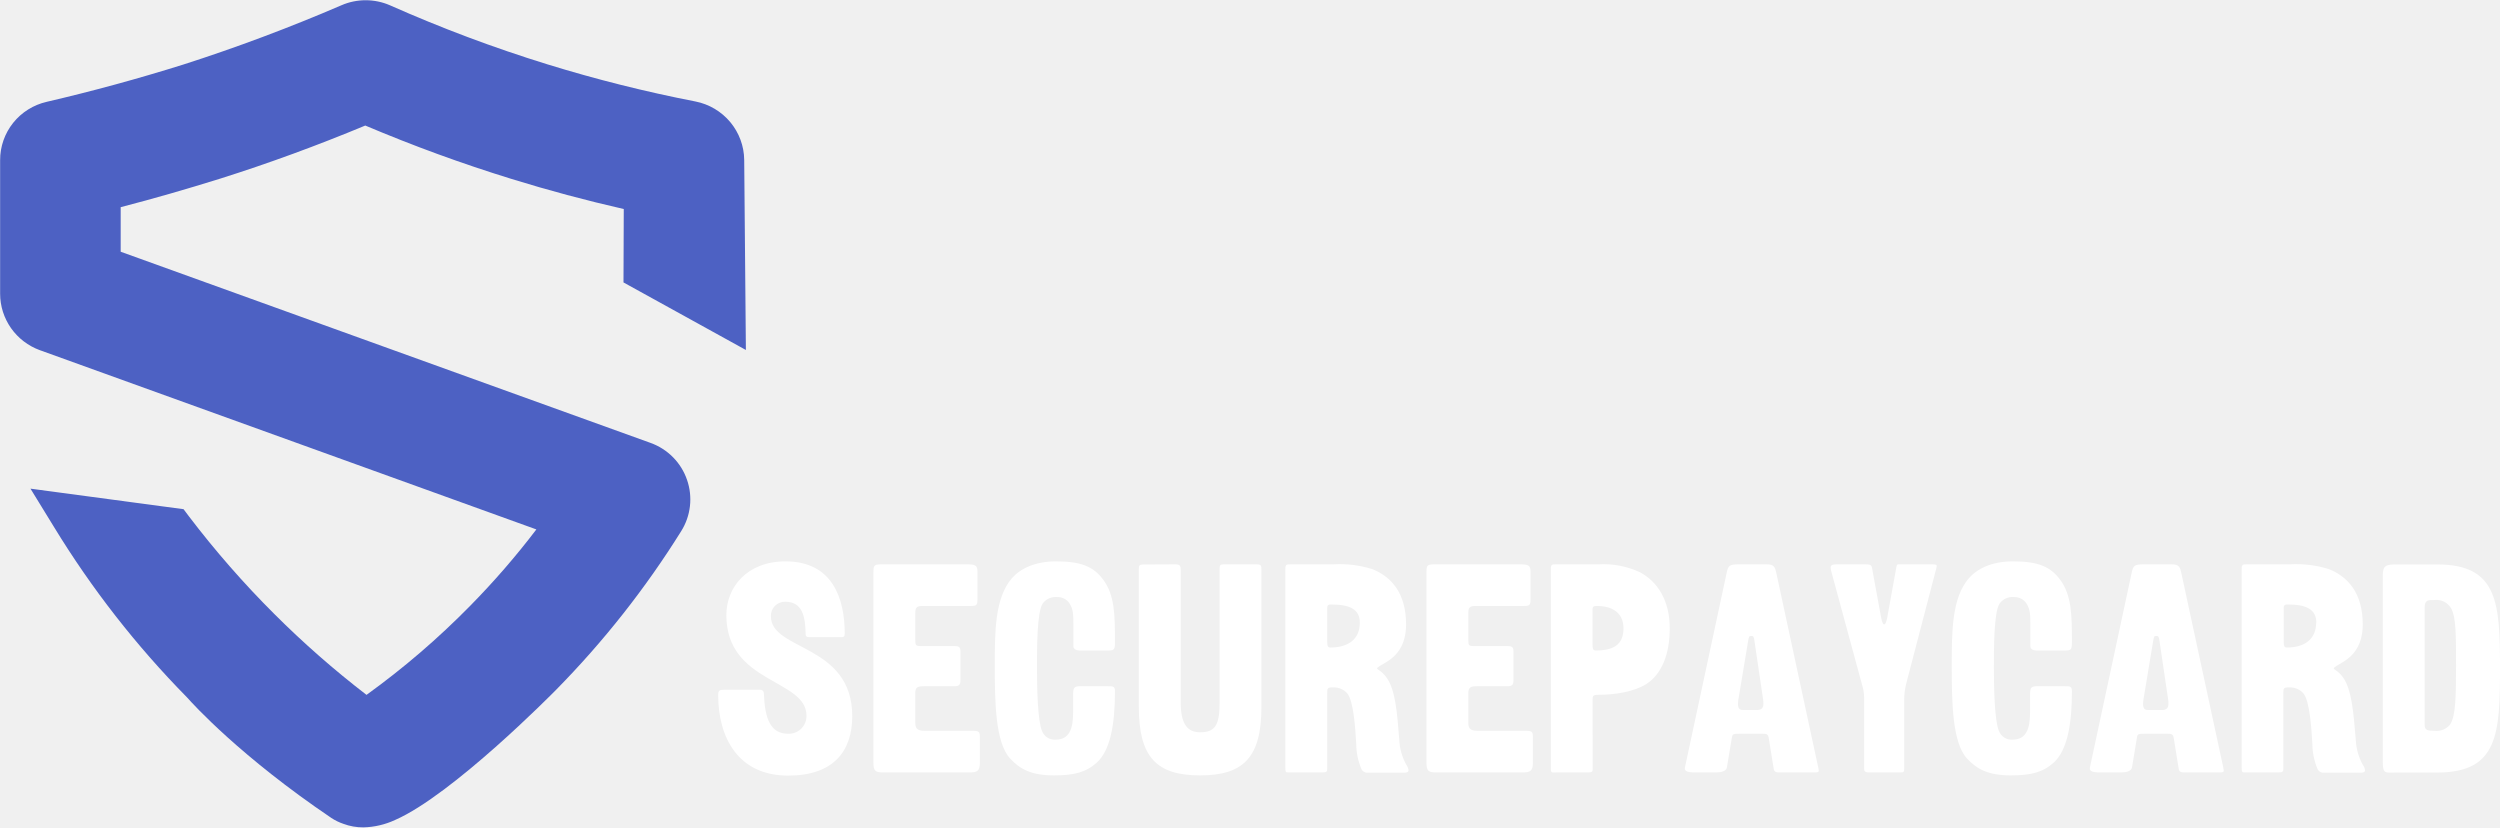
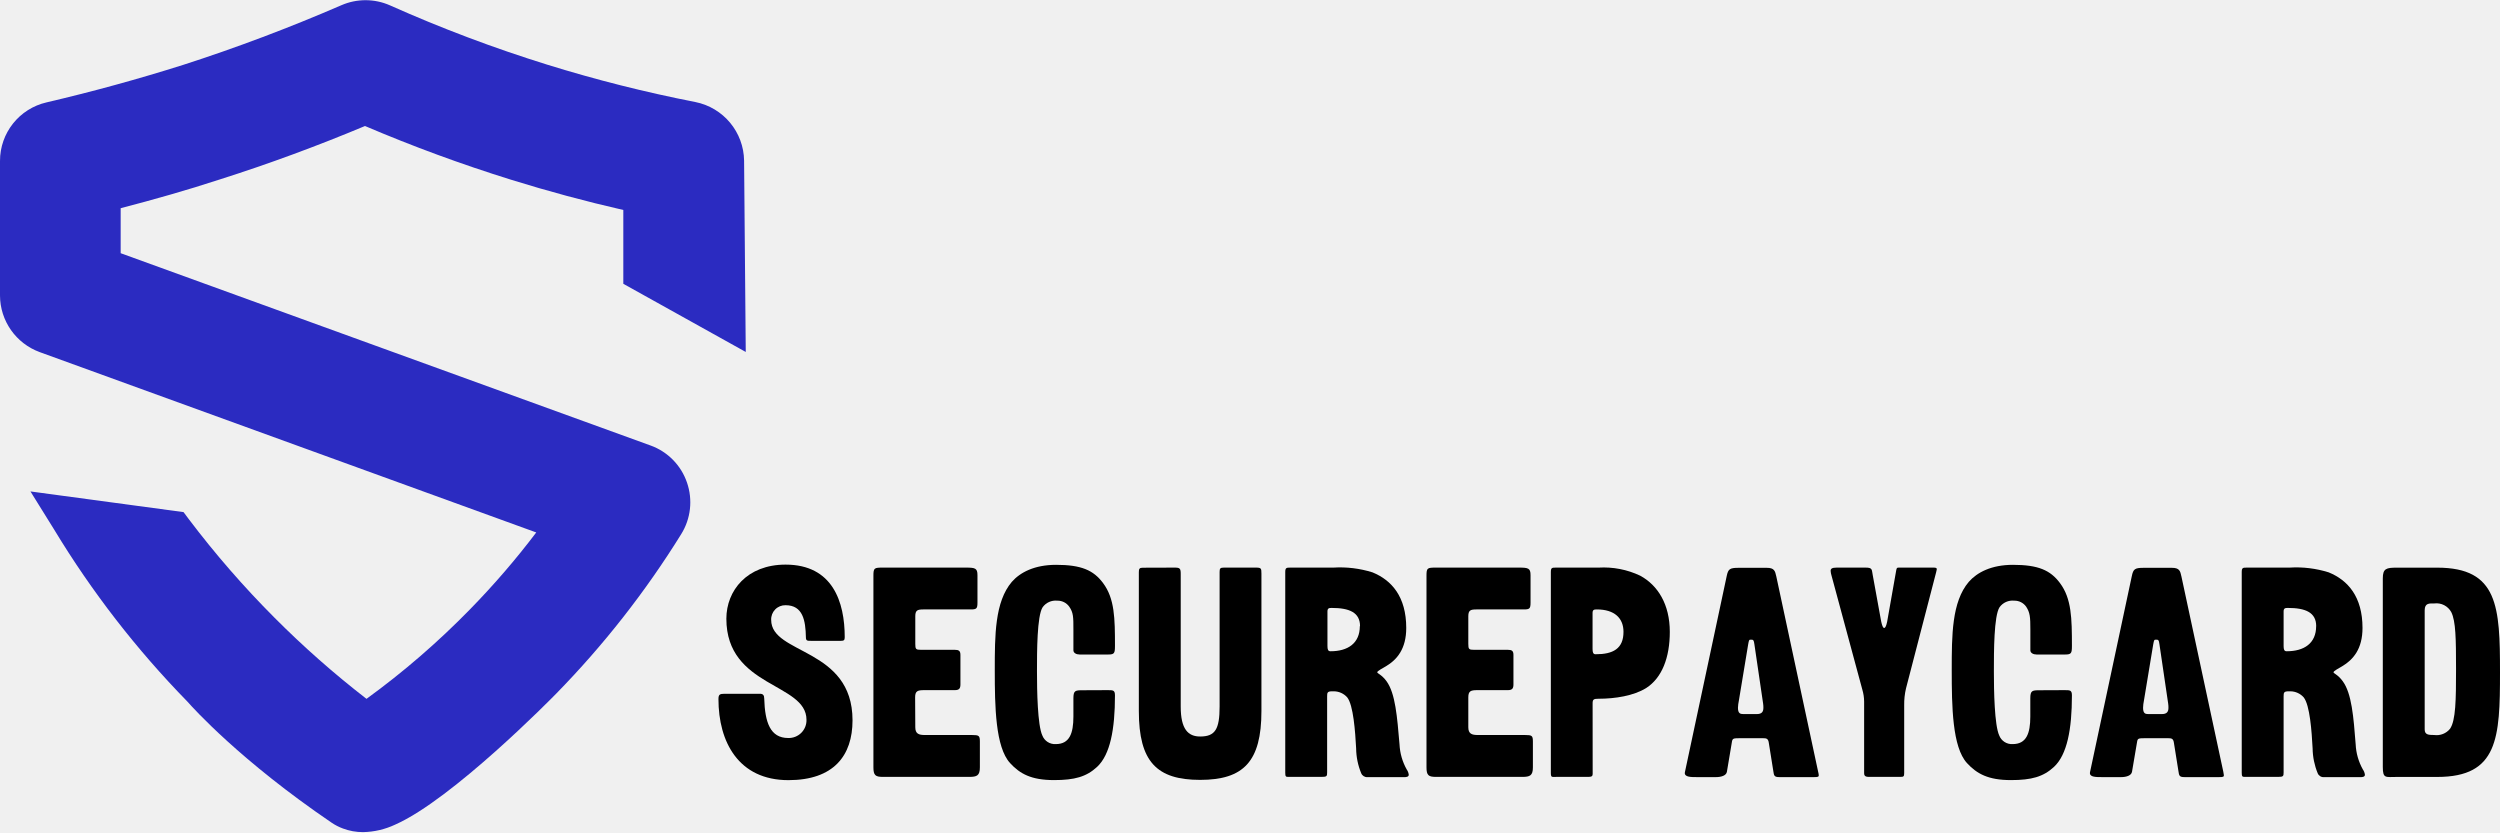
- <svg xmlns="http://www.w3.org/2000/svg" width="139" height="46" viewBox="0 0 139 46" fill="none">
-   <g clip-path="url(#clip0)">
-     <path d="M43.824 40.797C43.959 40.801 44.092 40.778 44.217 40.729C44.342 40.68 44.456 40.606 44.551 40.511C44.646 40.417 44.72 40.304 44.77 40.18C44.82 40.056 44.844 39.924 44.84 39.79C44.84 37.741 40.385 38.018 40.385 34.203C40.385 32.65 41.532 31.212 43.676 31.212C46.301 31.212 46.967 33.294 46.967 35.228C46.967 35.393 46.916 35.426 46.75 35.426H45.09C44.888 35.426 44.792 35.426 44.792 35.228C44.775 34.304 44.626 33.456 43.661 33.456C43.554 33.454 43.448 33.473 43.349 33.513C43.25 33.553 43.16 33.613 43.085 33.688C43.01 33.764 42.952 33.855 42.913 33.954C42.875 34.053 42.858 34.159 42.862 34.265C42.862 36.199 47.385 35.786 47.385 39.82C47.385 41.769 46.337 43.124 43.821 43.124C41.044 43.124 39.931 41.01 39.931 38.644C39.931 38.396 39.999 38.349 40.263 38.349H42.241C42.408 38.349 42.476 38.432 42.476 38.615C42.529 39.938 42.826 40.797 43.824 40.797Z" fill="white" />
-     <path d="M50.89 40.203C50.89 40.567 51.089 40.632 51.422 40.632H54.032C54.43 40.632 54.481 40.667 54.481 40.998V42.418C54.481 42.882 54.314 42.947 53.887 42.947H49.093C48.677 42.947 48.562 42.864 48.562 42.418V31.823C48.562 31.395 48.612 31.377 49.093 31.377H53.714C54.213 31.377 54.347 31.41 54.347 31.791V33.312C54.347 33.642 54.297 33.692 53.982 33.692H51.338C51.006 33.692 50.89 33.74 50.89 34.07V35.591C50.89 35.886 50.923 35.922 51.205 35.922H53.085C53.299 35.922 53.4 35.972 53.4 36.202V37.838C53.4 38.072 53.316 38.154 53.085 38.154H51.386C51.021 38.154 50.887 38.204 50.887 38.55L50.89 40.203Z" fill="white" />
-     <path d="M61.594 38.154C61.891 38.154 61.992 38.154 61.992 38.435C61.992 40.301 61.728 41.706 60.997 42.386C60.403 42.929 59.75 43.112 58.603 43.112C57.338 43.112 56.706 42.764 56.159 42.17C55.345 41.284 55.31 39.046 55.31 37.047C55.31 35.113 55.31 33.261 56.257 32.154C56.723 31.625 57.522 31.212 58.719 31.212C60.115 31.212 60.798 31.507 61.33 32.219C61.977 33.081 61.992 34.171 61.992 35.691C61.992 36.105 61.959 36.17 61.612 36.17H60.032C59.848 36.17 59.681 36.087 59.681 35.94V34.782C59.681 34.106 59.666 33.858 59.45 33.527C59.374 33.422 59.275 33.337 59.158 33.279C59.042 33.222 58.914 33.193 58.784 33.196C58.629 33.18 58.471 33.206 58.328 33.269C58.186 33.333 58.062 33.433 57.971 33.559C57.656 34.038 57.656 36.022 57.656 37.103C57.656 38.184 57.688 40.077 57.938 40.646C57.995 40.795 58.099 40.922 58.233 41.008C58.368 41.094 58.527 41.135 58.686 41.125C59.45 41.125 59.666 40.534 59.666 39.604V38.597C59.666 38.166 59.764 38.151 60.18 38.151L61.594 38.154Z" fill="white" />
-     <path d="M65.318 31.377C65.6 31.377 65.648 31.427 65.648 31.726V39.064C65.648 40.319 66.064 40.714 66.729 40.714C67.56 40.714 67.81 40.319 67.81 39.064V31.625C67.81 31.427 67.843 31.377 68.042 31.377H69.838C70.121 31.377 70.135 31.427 70.135 31.708V39.312C70.135 42.105 69.138 43.112 66.726 43.112C64.314 43.112 63.319 42.105 63.319 39.312V31.634C63.319 31.451 63.352 31.386 63.536 31.386L65.318 31.377Z" fill="white" />
-     <path d="M77.801 41.145C77.823 41.633 77.959 42.108 78.199 42.533C78.262 42.62 78.302 42.722 78.315 42.829C78.315 42.944 78.181 42.962 78.065 42.962H76.037C75.963 42.966 75.891 42.947 75.828 42.909C75.766 42.87 75.717 42.813 75.689 42.746C75.508 42.311 75.412 41.846 75.407 41.376C75.356 40.449 75.255 38.978 74.908 38.55C74.816 38.447 74.703 38.364 74.576 38.307C74.45 38.25 74.313 38.22 74.174 38.219H74.076C73.809 38.219 73.794 38.284 73.794 38.514V42.699C73.794 42.914 73.776 42.947 73.477 42.947H71.632C71.499 42.947 71.466 42.929 71.466 42.716V31.625C71.466 31.377 71.534 31.377 71.763 31.377H74.124C74.86 31.333 75.598 31.423 76.301 31.643C77.364 32.071 78.178 32.981 78.178 34.717C78.178 35.872 77.664 36.468 77.049 36.831C76.883 36.932 76.565 37.097 76.565 37.162C76.565 37.227 76.815 37.295 77.082 37.658C77.584 38.334 77.682 39.625 77.801 41.145ZM75.606 34.617C75.606 33.858 75.012 33.61 74.026 33.61C73.877 33.61 73.794 33.624 73.794 33.807V35.706C73.794 35.907 73.827 36.002 73.961 36.002C74.941 36.005 75.606 35.559 75.606 34.617Z" fill="white" />
-     <path d="M81.638 40.203C81.638 40.567 81.837 40.632 82.17 40.632H84.78C85.178 40.632 85.229 40.667 85.229 40.998V42.418C85.229 42.882 85.062 42.947 84.635 42.947H79.844C79.428 42.947 79.312 42.864 79.312 42.418V31.823C79.312 31.395 79.36 31.377 79.844 31.377H84.465C84.964 31.377 85.098 31.41 85.098 31.791V33.312C85.098 33.642 85.047 33.692 84.73 33.692H82.086C81.754 33.692 81.638 33.74 81.638 34.07V35.591C81.638 35.886 81.671 35.922 81.956 35.922H83.833C84.05 35.922 84.148 35.972 84.148 36.202V37.838C84.148 38.072 84.064 38.154 83.833 38.154H82.137C81.772 38.154 81.638 38.204 81.638 38.55V40.203Z" fill="white" />
-     <path d="M88.552 42.584C88.552 42.914 88.588 42.947 88.237 42.947H86.541C86.277 42.947 86.227 42.997 86.227 42.716V31.625C86.227 31.377 86.292 31.377 86.524 31.377H88.882C89.677 31.331 90.472 31.484 91.192 31.823C92.175 32.352 92.838 33.409 92.838 34.93C92.838 36.353 92.407 37.475 91.525 38.039C90.827 38.467 89.796 38.63 88.882 38.63C88.617 38.63 88.549 38.662 88.549 38.878L88.552 42.584ZM90.266 34.93C90.266 34.171 89.767 33.692 88.781 33.692C88.629 33.692 88.546 33.707 88.546 33.89V35.872C88.546 36.072 88.582 36.167 88.712 36.167C89.698 36.17 90.266 35.857 90.266 34.93Z" fill="white" />
-     <path d="M96.016 42.666C95.983 42.882 95.683 42.947 95.422 42.947H94.323C94.041 42.947 93.676 42.947 93.676 42.731C93.676 42.692 93.682 42.653 93.694 42.616L96.004 31.841C96.087 31.442 96.171 31.377 96.669 31.377H98.232C98.647 31.377 98.695 31.543 98.763 31.856L101.089 42.648C101.106 42.713 101.118 42.779 101.124 42.846C101.124 42.929 101.074 42.947 100.875 42.947H98.93C98.647 42.947 98.633 42.864 98.597 42.616L98.347 41.063C98.315 40.815 98.214 40.797 98.033 40.797H96.702C96.384 40.797 96.337 40.815 96.301 40.962L96.016 42.666ZM97.679 39.477C97.961 39.477 98.045 39.344 98.045 39.129C98.046 39.052 98.041 38.974 98.03 38.898L97.546 35.624C97.513 35.379 97.48 35.361 97.365 35.361C97.249 35.361 97.246 35.379 97.198 35.624L96.681 38.733C96.652 38.863 96.635 38.995 96.631 39.129C96.631 39.442 96.764 39.477 96.928 39.477H97.679Z" fill="white" />
-     <path d="M107.435 31.377C107.619 31.377 107.685 31.395 107.685 31.478C107.679 31.528 107.668 31.577 107.652 31.625L105.974 38.054C105.901 38.362 105.867 38.679 105.873 38.996V42.731C105.873 42.929 105.84 42.947 105.641 42.947H103.978C103.794 42.947 103.645 42.947 103.645 42.749V38.783C103.643 38.559 103.609 38.336 103.544 38.122L101.834 31.823C101.806 31.738 101.789 31.65 101.783 31.56C101.783 31.442 101.852 31.377 102.116 31.377H103.729C104.126 31.377 104.061 31.492 104.126 31.808L104.593 34.351C104.643 34.584 104.694 34.717 104.759 34.717C104.824 34.717 104.875 34.599 104.925 34.369L105.442 31.51C105.475 31.377 105.475 31.377 105.623 31.377H107.435Z" fill="white" />
-     <path d="M114.798 38.154C115.095 38.154 115.199 38.154 115.199 38.435C115.199 40.301 114.932 41.706 114.201 42.386C113.607 42.929 112.954 43.112 111.807 43.112C110.545 43.112 109.912 42.764 109.363 42.17C108.549 41.284 108.517 39.046 108.517 37.047C108.517 35.113 108.517 33.261 109.464 32.154C109.93 31.625 110.726 31.212 111.923 31.212C113.319 31.212 114.002 31.507 114.534 32.219C115.181 33.081 115.199 34.171 115.199 35.691C115.199 36.105 115.166 36.17 114.816 36.17H113.236C113.055 36.17 112.888 36.087 112.888 35.94V34.782C112.888 34.106 112.871 33.858 112.654 33.527C112.579 33.422 112.479 33.338 112.364 33.28C112.248 33.222 112.121 33.194 111.991 33.196C111.835 33.18 111.677 33.205 111.534 33.269C111.39 33.332 111.267 33.433 111.175 33.559C110.86 34.038 110.86 36.022 110.86 37.103C110.86 38.184 110.893 40.077 111.142 40.646C111.199 40.795 111.303 40.922 111.437 41.008C111.572 41.094 111.731 41.135 111.89 41.125C112.654 41.125 112.871 40.534 112.871 39.604V38.597C112.871 38.166 112.972 38.151 113.387 38.151L114.798 38.154Z" fill="white" />
-     <path d="M118.54 42.666C118.504 42.882 118.207 42.947 117.946 42.947H116.844C116.547 42.947 116.193 42.947 116.193 42.731C116.194 42.692 116.2 42.653 116.211 42.616L118.522 31.841C118.605 31.442 118.688 31.377 119.187 31.377H120.749C121.165 31.377 121.216 31.543 121.281 31.856L123.609 42.648C123.625 42.714 123.636 42.78 123.642 42.846C123.642 42.929 123.592 42.947 123.393 42.947H121.447C121.165 42.947 121.15 42.864 121.115 42.616L120.865 41.063C120.832 40.815 120.731 40.797 120.55 40.797H119.22C118.905 40.797 118.854 40.815 118.822 40.962L118.54 42.666ZM120.2 39.477C120.482 39.477 120.565 39.344 120.565 39.129C120.567 39.052 120.562 38.974 120.55 38.898L120.066 35.624C120.034 35.379 120.001 35.361 119.885 35.361C119.769 35.361 119.769 35.379 119.719 35.624L119.202 38.733C119.174 38.863 119.158 38.996 119.154 39.129C119.154 39.442 119.285 39.477 119.437 39.477H120.2Z" fill="white" />
-     <path d="M130.982 41.145C131.004 41.633 131.14 42.108 131.379 42.533C131.443 42.62 131.483 42.722 131.495 42.829C131.495 42.944 131.365 42.962 131.246 42.962H129.2C129.126 42.967 129.052 42.948 128.989 42.91C128.927 42.871 128.877 42.814 128.849 42.746C128.669 42.311 128.573 41.846 128.567 41.376C128.516 40.449 128.418 38.978 128.068 38.55C127.976 38.447 127.864 38.364 127.738 38.307C127.612 38.251 127.476 38.22 127.337 38.219H127.236C126.972 38.219 126.954 38.284 126.954 38.514V42.699C126.954 42.914 126.936 42.947 126.639 42.947H124.804C124.673 42.947 124.638 42.929 124.638 42.716V31.625C124.638 31.377 124.706 31.377 124.935 31.377H127.311C128.047 31.333 128.784 31.423 129.488 31.643C130.551 32.071 131.368 32.981 131.368 34.717C131.368 35.872 130.851 36.468 130.236 36.831C130.07 36.932 129.755 37.097 129.755 37.162C129.755 37.227 130.004 37.295 130.269 37.658C130.756 38.334 130.857 39.625 130.982 41.145ZM128.787 34.617C128.787 33.858 128.193 33.61 127.207 33.61C127.058 33.61 126.975 33.624 126.975 33.807V35.706C126.975 35.907 127.008 36.002 127.141 36.002C128.113 36.005 128.778 35.559 128.778 34.617H128.787Z" fill="white" />
-     <path d="M132.484 42.4V31.974C132.484 31.427 132.683 31.383 133.265 31.383H135.511C138.899 31.383 139 33.548 139 37.168C139 40.788 138.899 42.953 135.511 42.953H133.265C132.651 42.947 132.484 43.062 132.484 42.4ZM136.224 40.286C136.541 39.823 136.556 38.683 136.556 36.997C136.556 35.311 136.556 34.339 136.292 33.84C136.201 33.675 136.062 33.541 135.893 33.455C135.723 33.37 135.532 33.337 135.344 33.362C135.077 33.362 134.813 33.326 134.813 33.74V40.319C134.813 40.614 135.012 40.632 135.344 40.632C135.508 40.654 135.676 40.634 135.83 40.574C135.984 40.513 136.119 40.414 136.224 40.286Z" fill="white" />
-     <path d="M38.198 26.678C38.361 27.147 38.417 27.646 38.361 28.139C38.306 28.632 38.14 29.107 37.877 29.528C35.891 32.712 33.559 35.67 30.924 38.348C30.692 38.584 25.154 44.192 21.97 45.589C21.416 45.847 20.814 45.988 20.203 46.002C19.822 46.004 19.445 45.937 19.089 45.804C18.853 45.724 18.628 45.614 18.421 45.477C13.372 42.063 10.734 39.154 10.402 38.779C7.578 35.911 5.095 32.729 3.001 29.298L1.694 27.169L10.206 28.311L10.503 28.707C11.961 30.623 13.548 32.439 15.255 34.141C16.863 35.747 18.574 37.248 20.378 38.635C22.437 37.15 24.366 35.493 26.142 33.683C27.458 32.346 28.687 30.928 29.822 29.436L2.211 19.468C1.565 19.232 1.008 18.805 0.614 18.245C0.22 17.685 0.008 17.018 0.007 16.335V8.908C0.004 8.154 0.26 7.421 0.731 6.831C1.203 6.241 1.863 5.828 2.603 5.66C5.145 5.069 7.696 4.372 10.179 3.593C13.149 2.642 16.119 1.526 18.979 0.295C19.406 0.108 19.867 0.013 20.334 0.013C20.8 0.014 21.261 0.11 21.688 0.297C24.534 1.56 27.452 2.655 30.428 3.575C33.135 4.411 35.885 5.101 38.667 5.642C39.425 5.792 40.108 6.197 40.602 6.788C41.095 7.38 41.37 8.122 41.378 8.89L41.471 19.459L34.666 15.703L34.681 11.622C32.578 11.143 30.485 10.582 28.444 9.95C25.684 9.098 22.969 8.106 20.309 6.98C17.669 8.078 14.964 9.073 12.24 9.933C10.402 10.506 8.563 11.04 6.71 11.518V13.996L36.172 24.626C36.643 24.795 37.069 25.067 37.42 25.423C37.771 25.778 38.036 26.207 38.198 26.678Z" fill="#4D61C3" />
+ <svg xmlns="http://www.w3.org/2000/svg" viewBox="0 0 468.02 155.78">
+   <defs>
+     <style>.cls-1{fill:#2b2bc1;}</style>
+   </defs>
+   <g id="Слой_2" data-name="Слой 2">
+     <g id="Слой_2-2" data-name="Слой 2">
+       <path d="M147.56,138.16a3.32,3.32,0,0,0,3.42-3.41c0-6.94-15-6-15-18.92,0-5.26,3.86-10.13,11.08-10.13,8.84,0,11.08,7,11.08,13.6,0,.56-.17.67-.73.67h-5.59c-.68,0-.95,0-.95-.67-.06-3.14-.56-6-3.81-6a2.64,2.64,0,0,0-2.69,2.75c0,6.54,15.23,5.15,15.23,18.8,0,6.61-3.53,11.2-12,11.2-9.35,0-13.1-7.17-13.1-15.17,0-.84.23-1,1.12-1h6.66c.56,0,.79.28.79.9C143.2,135.25,144.2,138.16,147.56,138.16Z" />
+       <path d="M171.35,136.15c0,1.23.67,1.45,1.79,1.45h8.79c1.34,0,1.51.11,1.51,1.23v4.82c0,1.56-.56,1.79-2,1.79H165.3c-1.4,0-1.79-.28-1.79-1.79V107.77c0-1.46.17-1.51,1.79-1.51h15.56c1.68,0,2.13.11,2.13,1.4v5.15c0,1.11-.17,1.28-1.23,1.28h-8.9c-1.12,0-1.51.17-1.51,1.29v5.15c0,1,.11,1.12,1.06,1.12h6.33c.72,0,1.06.17,1.06.95v5.54c0,.79-.28,1.06-1.06,1.06H173c-1.23,0-1.68.17-1.68,1.35Z" />
+       <path d="M207.39,129.2c1,0,1.34,0,1.34,1,0,6.32-.89,11.08-3.35,13.37-2,1.85-4.2,2.47-8.06,2.47-4.26,0-6.39-1.18-8.23-3.19-2.74-3-2.86-10.58-2.86-17.36,0-6.54,0-12.81,3.19-16.56,1.57-1.79,4.26-3.19,8.29-3.19,4.7,0,7,1,8.79,3.41,2.18,2.91,2.23,6.61,2.23,11.75,0,1.4-.11,1.63-1.28,1.63h-5.32c-.62,0-1.18-.28-1.18-.79v-3.91c0-2.3,0-3.14-.78-4.26a2.67,2.67,0,0,0-2.24-1.12,3,3,0,0,0-2.74,1.23c-1.06,1.63-1.06,8.34-1.06,12s.11,10.08,1,12a2.53,2.53,0,0,0,2.52,1.62c2.57,0,3.3-2,3.3-5.15v-3.41c0-1.46.33-1.52,1.73-1.52Z" />
+       <path d="M219.93,106.26c.95,0,1.11.16,1.11,1.17v24.85c0,4.26,1.4,5.6,3.64,5.6,2.8,0,3.64-1.34,3.64-5.6V107.1c0-.68.11-.84.78-.84h6.05c.95,0,1,.16,1,1.12v25.74c0,9.46-3.36,12.88-11.48,12.88s-11.47-3.42-11.47-12.88v-26c0-.62.11-.84.73-.84Z" />
+       <path d="M262,139.34a10.66,10.66,0,0,0,1.34,4.7,2.13,2.13,0,0,1,.39,1c0,.39-.45.45-.84.45H256a1.19,1.19,0,0,1-1.17-.73,12.49,12.49,0,0,1-.95-4.65c-.17-3.13-.51-8.11-1.68-9.57a3.37,3.37,0,0,0-2.47-1.12h-.33c-.9,0-.95.23-.95.95V144.6c0,.72-.06.84-1.07.84h-6.21c-.45,0-.56-.06-.56-.79V107.1c0-.84.23-.84,1-.84h8a20.32,20.32,0,0,1,7.33.89c3.58,1.46,6.32,4.54,6.32,10.41,0,3.92-1.73,5.94-3.8,7.17-.56.33-1.63.89-1.63,1.12s.84.44,1.74,1.68C261.23,129.82,261.56,134.19,262,139.34Zm-7.39-22.11c0-2.58-2-3.42-5.32-3.42-.5,0-.78.06-.78.67v6.44c0,.67.11,1,.56,1C252.33,121.93,254.57,120.42,254.57,117.23Z" />
+       <path d="M274.88,136.15c0,1.23.67,1.45,1.79,1.45h8.79c1.34,0,1.51.11,1.51,1.23v4.82c0,1.56-.56,1.79-2,1.79H268.84c-1.4,0-1.79-.28-1.79-1.79V107.77c0-1.46.16-1.51,1.79-1.51H284.4c1.68,0,2.13.11,2.13,1.4v5.15c0,1.11-.17,1.28-1.24,1.28h-8.9c-1.12,0-1.51.17-1.51,1.29v5.15c0,1,.11,1.12,1.07,1.12h6.32c.73,0,1.06.17,1.06.95v5.54c0,.79-.28,1.06-1.06,1.06h-5.71c-1.23,0-1.68.17-1.68,1.35Z" />
+       <path d="M298.16,144.21c0,1.11.12,1.23-1.06,1.23h-5.71c-.89,0-1.06.16-1.06-.79V107.1c0-.84.22-.84,1-.84h7.94a16,16,0,0,1,7.78,1.51c3.31,1.79,5.55,5.37,5.55,10.52,0,4.81-1.46,8.62-4.43,10.52-2.35,1.46-5.82,2-8.9,2-.89,0-1.12.11-1.12.84Zm5.77-25.92c0-2.57-1.68-4.2-5-4.2-.51,0-.79.06-.79.67v6.72c0,.67.12,1,.56,1C302,122.49,303.93,121.42,303.93,118.29Z" />
+       <path d="M323.29,144.48c-.11.73-1.12,1-2,1h-3.7c-.95,0-2.18,0-2.18-.73a1.34,1.34,0,0,1,.06-.39l7.78-36.5c.28-1.34.56-1.56,2.24-1.56h5.26c1.4,0,1.56.56,1.79,1.62l7.83,36.55a3.83,3.83,0,0,1,.12.67c0,.28-.17.34-.84.34h-6.55c-.95,0-1-.28-1.12-1.12l-.84-5.26c-.11-.84-.45-.9-1.06-.9h-4.48c-1.07,0-1.23.06-1.35.56Zm5.6-10.8c.95,0,1.23-.45,1.23-1.17a4.47,4.47,0,0,0-.05-.79l-1.63-11.08c-.11-.84-.22-.89-.61-.89s-.4,0-.56.89l-1.74,10.52a7.45,7.45,0,0,0-.17,1.35c0,1.06.45,1.17,1,1.17Z" />
+       <path d="M361.74,106.26c.62,0,.84,0,.84.33a2.63,2.63,0,0,1-.11.51l-5.65,21.77a12.94,12.94,0,0,0-.34,3.19v12.65c0,.67-.11.73-.78.73h-5.6c-.62,0-1.12,0-1.12-.68V131.33a8.13,8.13,0,0,0-.34-2.24l-5.76-21.32a3.51,3.51,0,0,1-.17-.9c0-.39.23-.61,1.12-.61h5.43c1.34,0,1.12.39,1.34,1.45l1.57,8.62c.17.79.34,1.23.56,1.23s.39-.39.56-1.17L355,106.7c.11-.44.11-.44.61-.44Z" />
+       <path d="M386.53,129.2c1,0,1.35,0,1.35,1,0,6.32-.9,11.08-3.36,13.37-2,1.85-4.2,2.47-8.06,2.47-4.25,0-6.38-1.18-8.23-3.19-2.74-3-2.85-10.58-2.85-17.36,0-6.54,0-12.81,3.19-16.56,1.57-1.79,4.25-3.19,8.28-3.19,4.7,0,7,1,8.79,3.41,2.18,2.91,2.24,6.61,2.24,11.75,0,1.4-.11,1.63-1.29,1.63h-5.32c-.61,0-1.17-.28-1.17-.79v-3.91c0-2.3-.06-3.14-.79-4.26a2.67,2.67,0,0,0-2.23-1.12,3,3,0,0,0-2.75,1.23c-1.06,1.63-1.06,8.34-1.06,12s.11,10.08,1,12a2.53,2.53,0,0,0,2.52,1.62c2.57,0,3.3-2,3.3-5.15v-3.41c0-1.46.34-1.52,1.74-1.52Z" />
+       <path d="M399.13,144.48c-.12.73-1.12,1-2,1h-3.69c-1,0-2.19,0-2.19-.73a1.34,1.34,0,0,1,.06-.39l7.78-36.5c.28-1.34.56-1.56,2.24-1.56h5.26c1.4,0,1.57.56,1.79,1.62l7.84,36.55a4.8,4.8,0,0,1,.11.67c0,.28-.17.34-.84.34h-6.55c-.95,0-1-.28-1.12-1.12l-.84-5.26c-.11-.84-.45-.9-1.06-.9h-4.48c-1.06,0-1.23.06-1.34.56Zm5.59-10.8c.95,0,1.23-.45,1.23-1.17a4.47,4.47,0,0,0-.05-.79l-1.63-11.08c-.11-.84-.22-.89-.61-.89s-.39,0-.56.89l-1.74,10.52a7.29,7.29,0,0,0-.16,1.35c0,1.06.44,1.17.95,1.17Z" />
+       <path d="M441,139.34a10.66,10.66,0,0,0,1.34,4.7,2.13,2.13,0,0,1,.39,1c0,.39-.44.45-.84.45h-6.82a1.19,1.19,0,0,1-1.18-.73,12.7,12.7,0,0,1-.95-4.65c-.17-3.13-.5-8.11-1.68-9.57a3.37,3.37,0,0,0-2.46-1.12h-.34c-.89,0-.95.23-.95.95V144.6c0,.72-.06.84-1.06.84h-6.22c-.44,0-.56-.06-.56-.79V107.1c0-.84.23-.84,1-.84h7.95a20.29,20.29,0,0,1,7.33.89c3.58,1.46,6.33,4.54,6.33,10.41,0,3.92-1.74,5.94-3.81,7.17-.56.33-1.62.89-1.62,1.12s.84.44,1.73,1.68C440.26,129.82,440.6,134.19,441,139.34Zm-7.39-22.11c0-2.58-2-3.42-5.32-3.42-.5,0-.78.06-.78.67v6.44c0,.67.11,1,.56,1C431.36,121.93,433.6,120.42,433.6,117.23Z" />
+       <path d="M446.08,143.59V108.27c0-1.85.67-2,2.63-2h7.56c11.41,0,11.75,7.33,11.75,19.59s-.34,19.59-11.75,19.59h-7.56C446.64,145.44,446.08,145.83,446.08,143.59Zm12.59-7.16c1.07-1.57,1.12-5.43,1.12-11.14s-.05-9-.89-10.69a3.16,3.16,0,0,0-3.19-1.63c-.9,0-1.79-.11-1.79,1.29v22.28c0,1,.67,1.06,1.79,1.06A3.24,3.24,0,0,0,458.67,136.43Z" />
+       <path class="cls-1" d="M128.61,90.34a11.28,11.28,0,0,1-1.08,9.65,173.3,173.3,0,0,1-23.41,29.87c-.78.8-19.43,19.79-30.15,24.52a14.78,14.78,0,0,1-6,1.4,10.52,10.52,0,0,1-3.75-.67A9.79,9.79,0,0,1,62.06,154c-17-11.56-25.88-21.41-27-22.68A177.7,177.7,0,0,1,10.15,99.16L5.7,92l28.66,3.87,1,1.34a179,179,0,0,0,16,18.4,178.09,178.09,0,0,0,17.25,15.22A151.06,151.06,0,0,0,88,114.06a150.38,150.38,0,0,0,12.39-14.38L7.44,65.92A11.32,11.32,0,0,1,0,55.31V30.16a11.24,11.24,0,0,1,8.74-11c8.56-2,17.15-4.36,25.51-7,10-3.22,20-7,29.63-11.17A11.33,11.33,0,0,1,73,1a266,266,0,0,0,29.43,11.1,264.84,264.84,0,0,0,27.74,7,11.35,11.35,0,0,1,9.13,11l.31,35.79L116.69,53.13l0-13.82c-7.08-1.62-14.13-3.52-21-5.66A288.08,288.08,0,0,1,68.33,23.59c-8.89,3.72-18,7.09-27.17,10-6.1,2-12.33,3.76-18.57,5.39V47.4l99.2,36A11.23,11.23,0,0,1,128.61,90.34Z" />
+     </g>
  </g>
-   <defs>
-     <clipPath id="clip0">
-       <rect width="139" height="46" fill="white" />
-     </clipPath>
-   </defs>
</svg>
